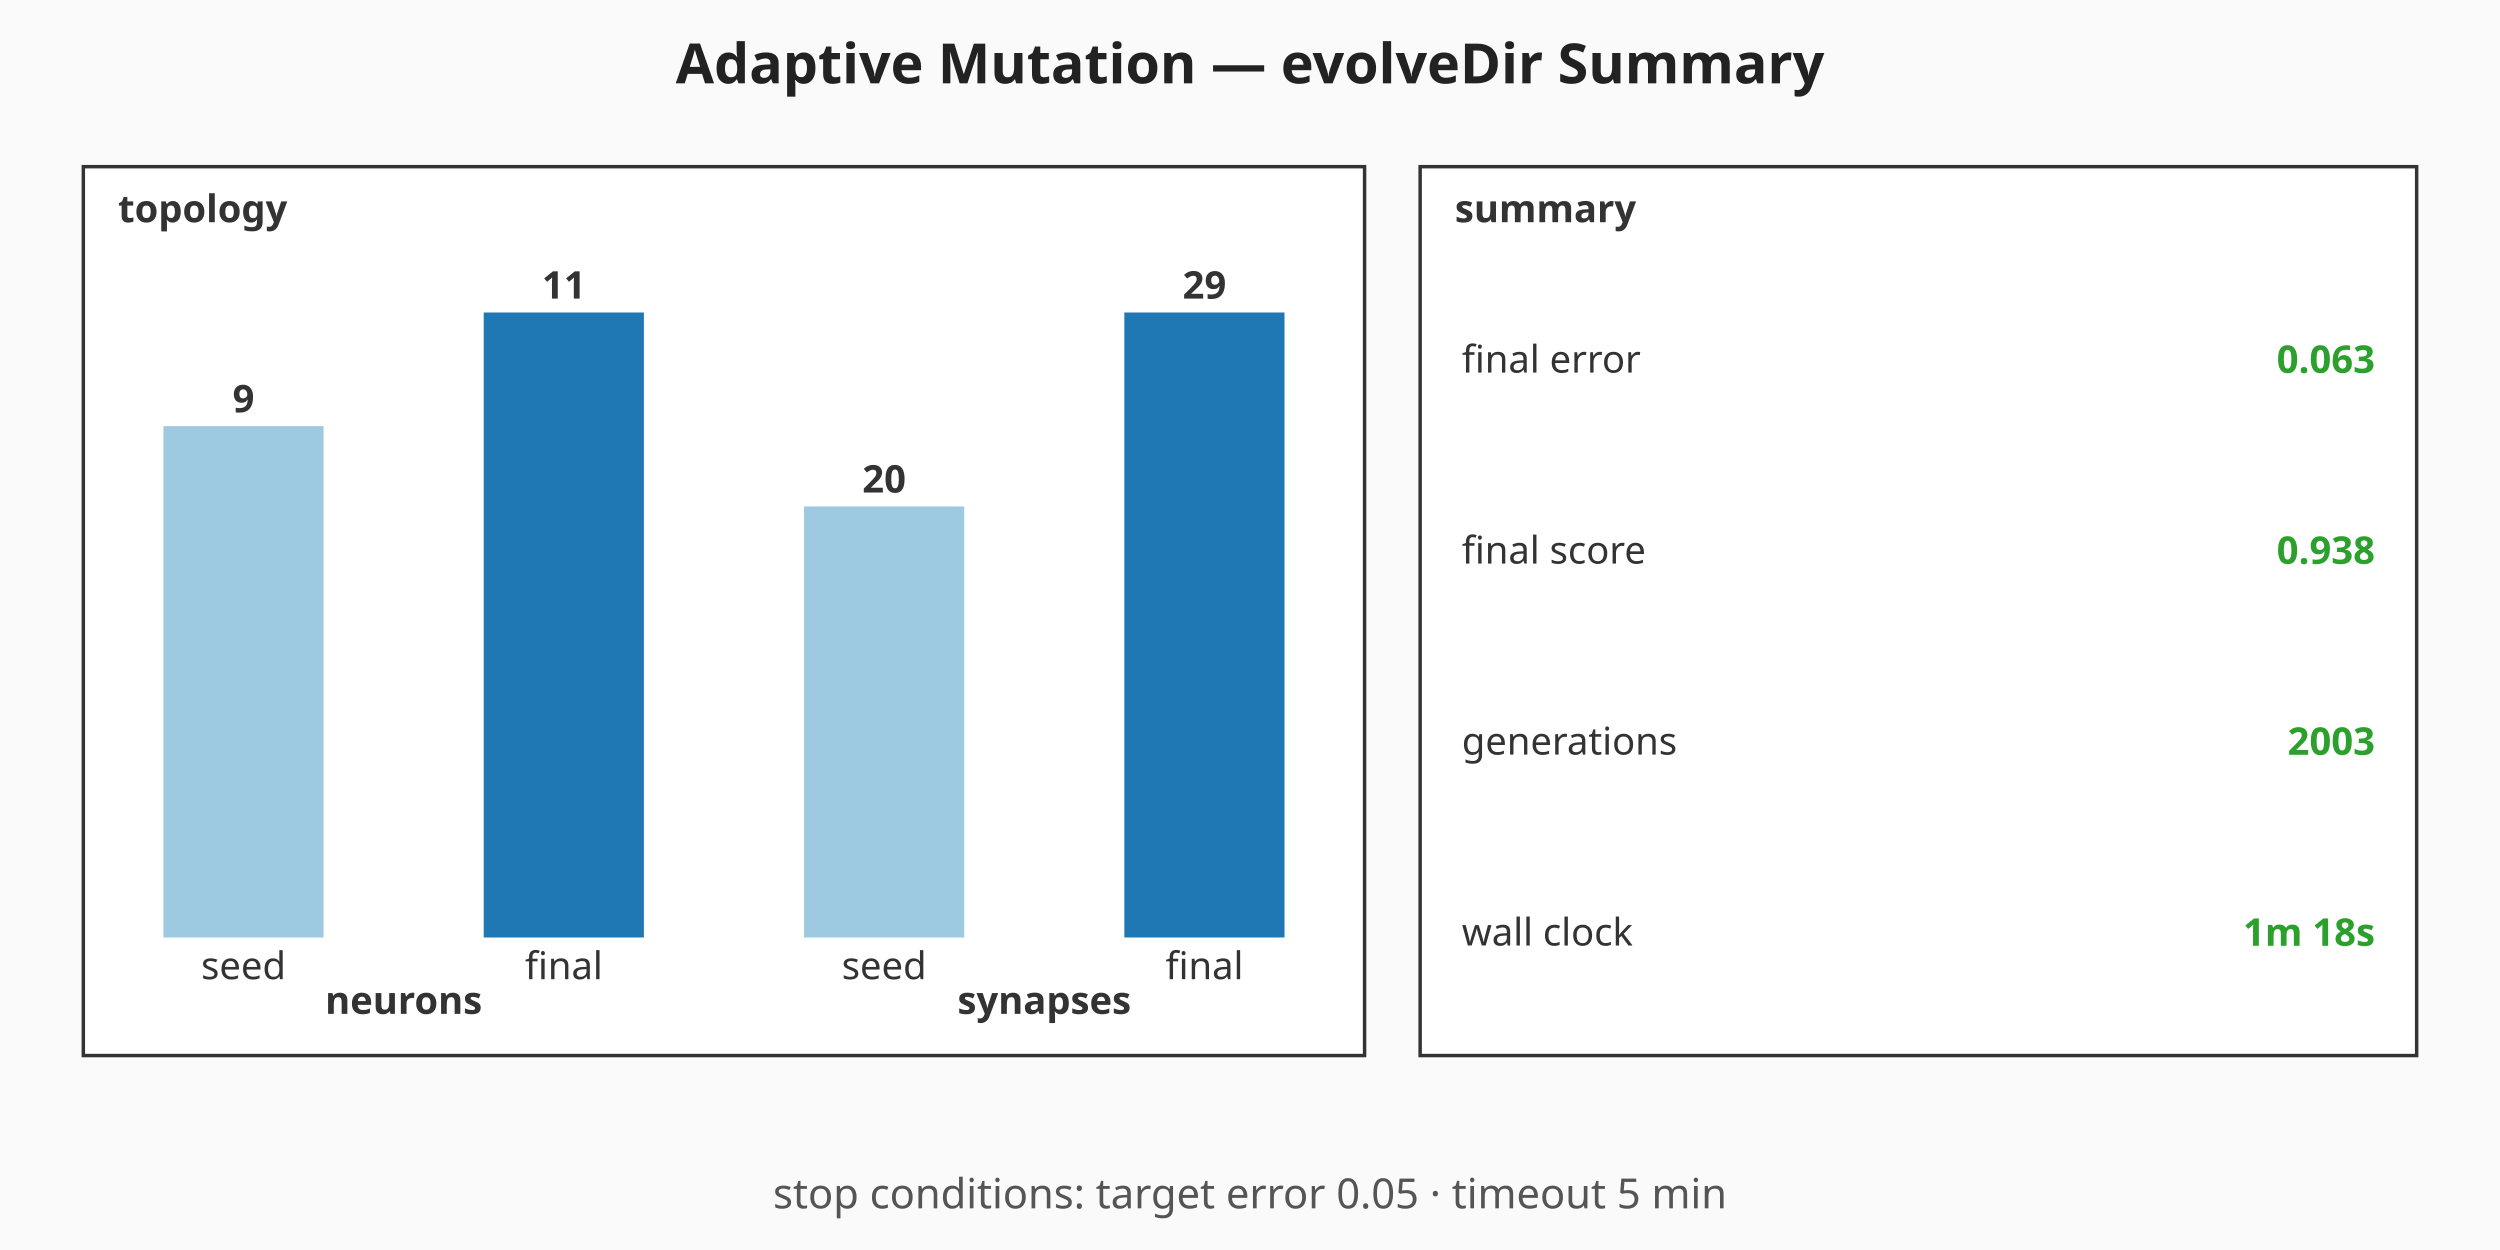
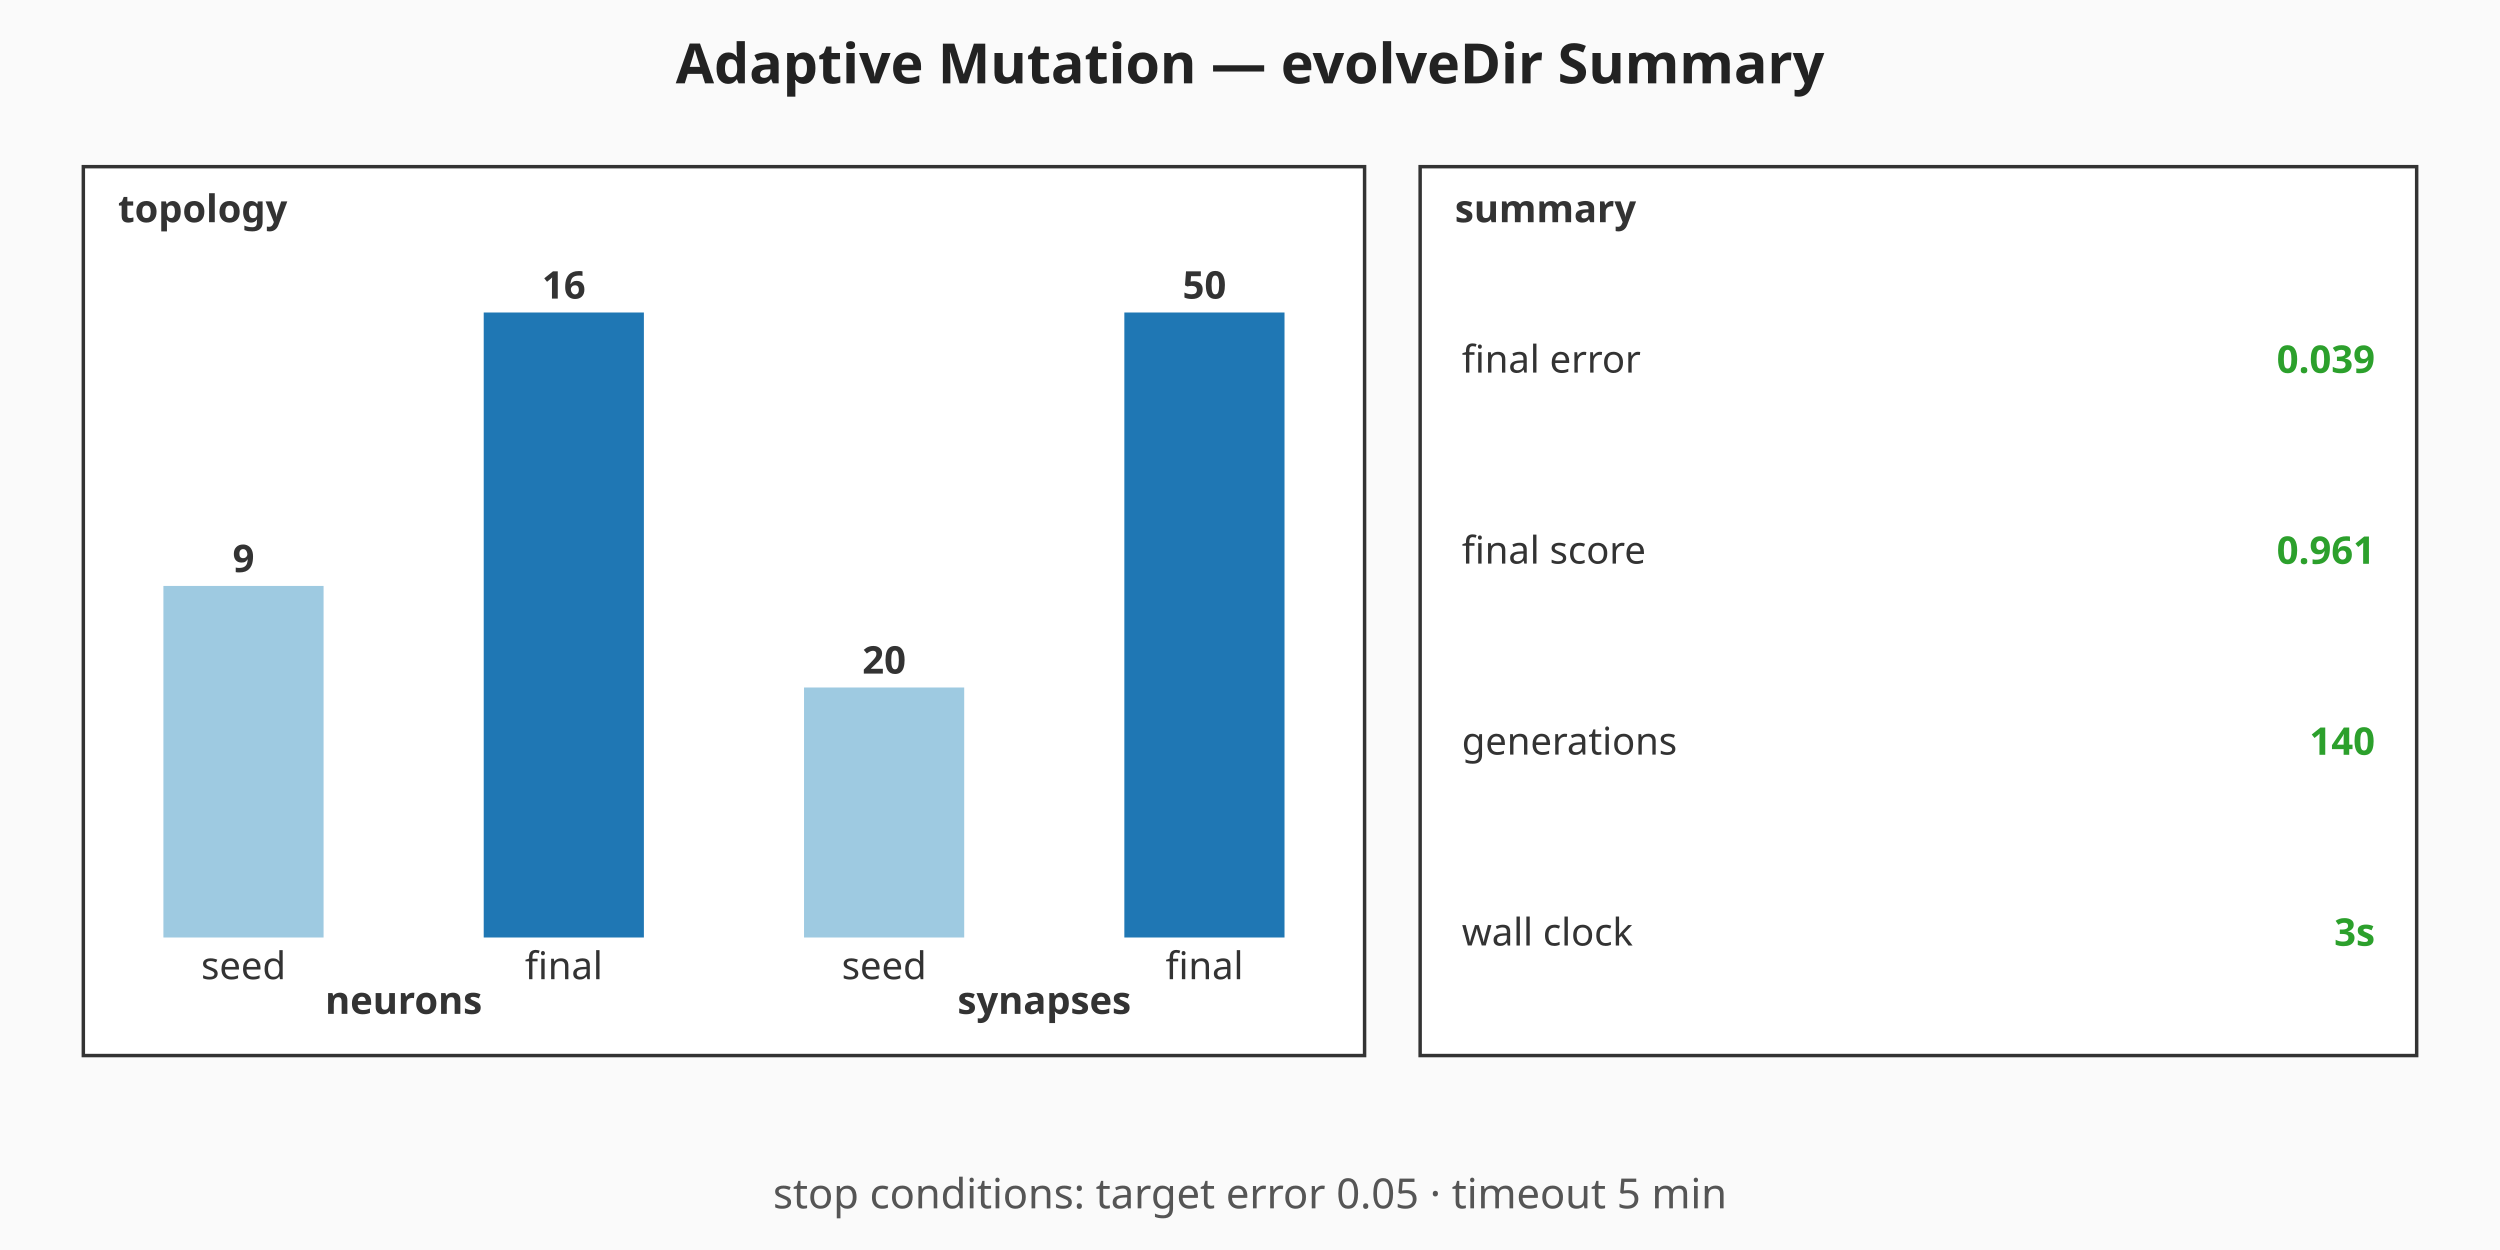
<svg xmlns="http://www.w3.org/2000/svg" viewBox="0 0 720 360" width="720" height="360" role="img" aria-label="Adaptive Mutation — evolveDir Summary summary chart">
  <rect width="720" height="360" fill="#fafafa" />
  <text x="360" y="24" text-anchor="middle" font-family="sans-serif" font-size="16" font-weight="bold" fill="#222">Adaptive Mutation — evolveDir Summary</text>
  <g class="topology" font-family="sans-serif" font-size="11" fill="#333">
    <rect x="24" y="48" width="369" height="256" fill="#ffffff" stroke="#333" stroke-width="1" />
    <text x="34" y="64" font-weight="bold">topology</text>
-     <rect class="topo-bar topo-bar-seed-neurons" x="47.06" y="122.73" width="46.13" height="147.27" fill="#9ecae1" />
-     <text x="70.13" y="118.73" text-anchor="middle" font-weight="bold">9</text>
+     <rect class="topo-bar topo-bar-seed-neurons" x="47.06" y="168.75" width="46.13" height="101.25" fill="#9ecae1" />
+     <text x="70.13" y="164.75" text-anchor="middle" font-weight="bold">9</text>
    <text x="70.13" y="282" text-anchor="middle">seed</text>
    <rect class="topo-bar topo-bar-final-neurons" x="139.31" y="90" width="46.13" height="180" fill="#1f77b4" />
-     <text x="162.38" y="86" text-anchor="middle" font-weight="bold">11</text>
+     <text x="162.38" y="86" text-anchor="middle" font-weight="bold">16</text>
    <text x="162.38" y="282" text-anchor="middle">final</text>
    <text x="116.25" y="292" text-anchor="middle" font-weight="bold">neurons</text>
-     <rect class="topo-bar topo-bar-seed-synapses" x="231.56" y="145.86" width="46.13" height="124.14" fill="#9ecae1" />
-     <text x="254.63" y="141.86" text-anchor="middle" font-weight="bold">20</text>
+     <rect class="topo-bar topo-bar-seed-synapses" x="231.56" y="198" width="46.13" height="72" fill="#9ecae1" />
+     <text x="254.63" y="194" text-anchor="middle" font-weight="bold">20</text>
    <text x="254.63" y="282" text-anchor="middle">seed</text>
    <rect class="topo-bar topo-bar-final-synapses" x="323.81" y="90" width="46.13" height="180" fill="#1f77b4" />
-     <text x="346.88" y="86" text-anchor="middle" font-weight="bold">29</text>
+     <text x="346.88" y="86" text-anchor="middle" font-weight="bold">50</text>
    <text x="346.88" y="282" text-anchor="middle">final</text>
    <text x="300.75" y="292" text-anchor="middle" font-weight="bold">synapses</text>
  </g>
  <g class="callouts" font-family="sans-serif" font-size="11" fill="#333">
    <rect x="409" y="48" width="287" height="256" fill="#ffffff" stroke="#333" stroke-width="1" />
    <text x="419" y="64" font-weight="bold">summary</text>
    <text class="callout-label" x="421" y="103.5" dominant-baseline="middle">final error</text>
-     <text class="callout-value" x="684" y="103.5" text-anchor="end" dominant-baseline="middle" font-weight="bold" fill="#2ca02c">0.063</text>
+     <text class="callout-value" x="684" y="103.5" text-anchor="end" dominant-baseline="middle" font-weight="bold" fill="#2ca02c">0.039</text>
    <text class="callout-label" x="421" y="158.5" dominant-baseline="middle">final score</text>
-     <text class="callout-value" x="684" y="158.5" text-anchor="end" dominant-baseline="middle" font-weight="bold" fill="#2ca02c">0.938</text>
+     <text class="callout-value" x="684" y="158.5" text-anchor="end" dominant-baseline="middle" font-weight="bold" fill="#2ca02c">0.961</text>
    <text class="callout-label" x="421" y="213.5" dominant-baseline="middle">generations</text>
-     <text class="callout-value" x="684" y="213.5" text-anchor="end" dominant-baseline="middle" font-weight="bold" fill="#2ca02c">2003</text>
+     <text class="callout-value" x="684" y="213.5" text-anchor="end" dominant-baseline="middle" font-weight="bold" fill="#2ca02c">140</text>
    <text class="callout-label" x="421" y="268.5" dominant-baseline="middle">wall clock</text>
-     <text class="callout-value" x="684" y="268.5" text-anchor="end" dominant-baseline="middle" font-weight="bold" fill="#2ca02c">1m 18s</text>
+     <text class="callout-value" x="684" y="268.5" text-anchor="end" dominant-baseline="middle" font-weight="bold" fill="#2ca02c">3s</text>
  </g>
  <g class="caption" font-family="sans-serif" font-size="12" fill="#555">
    <text x="360" y="348" text-anchor="middle">stop conditions: target error 0.05 · timeout 5 min</text>
  </g>
</svg>
